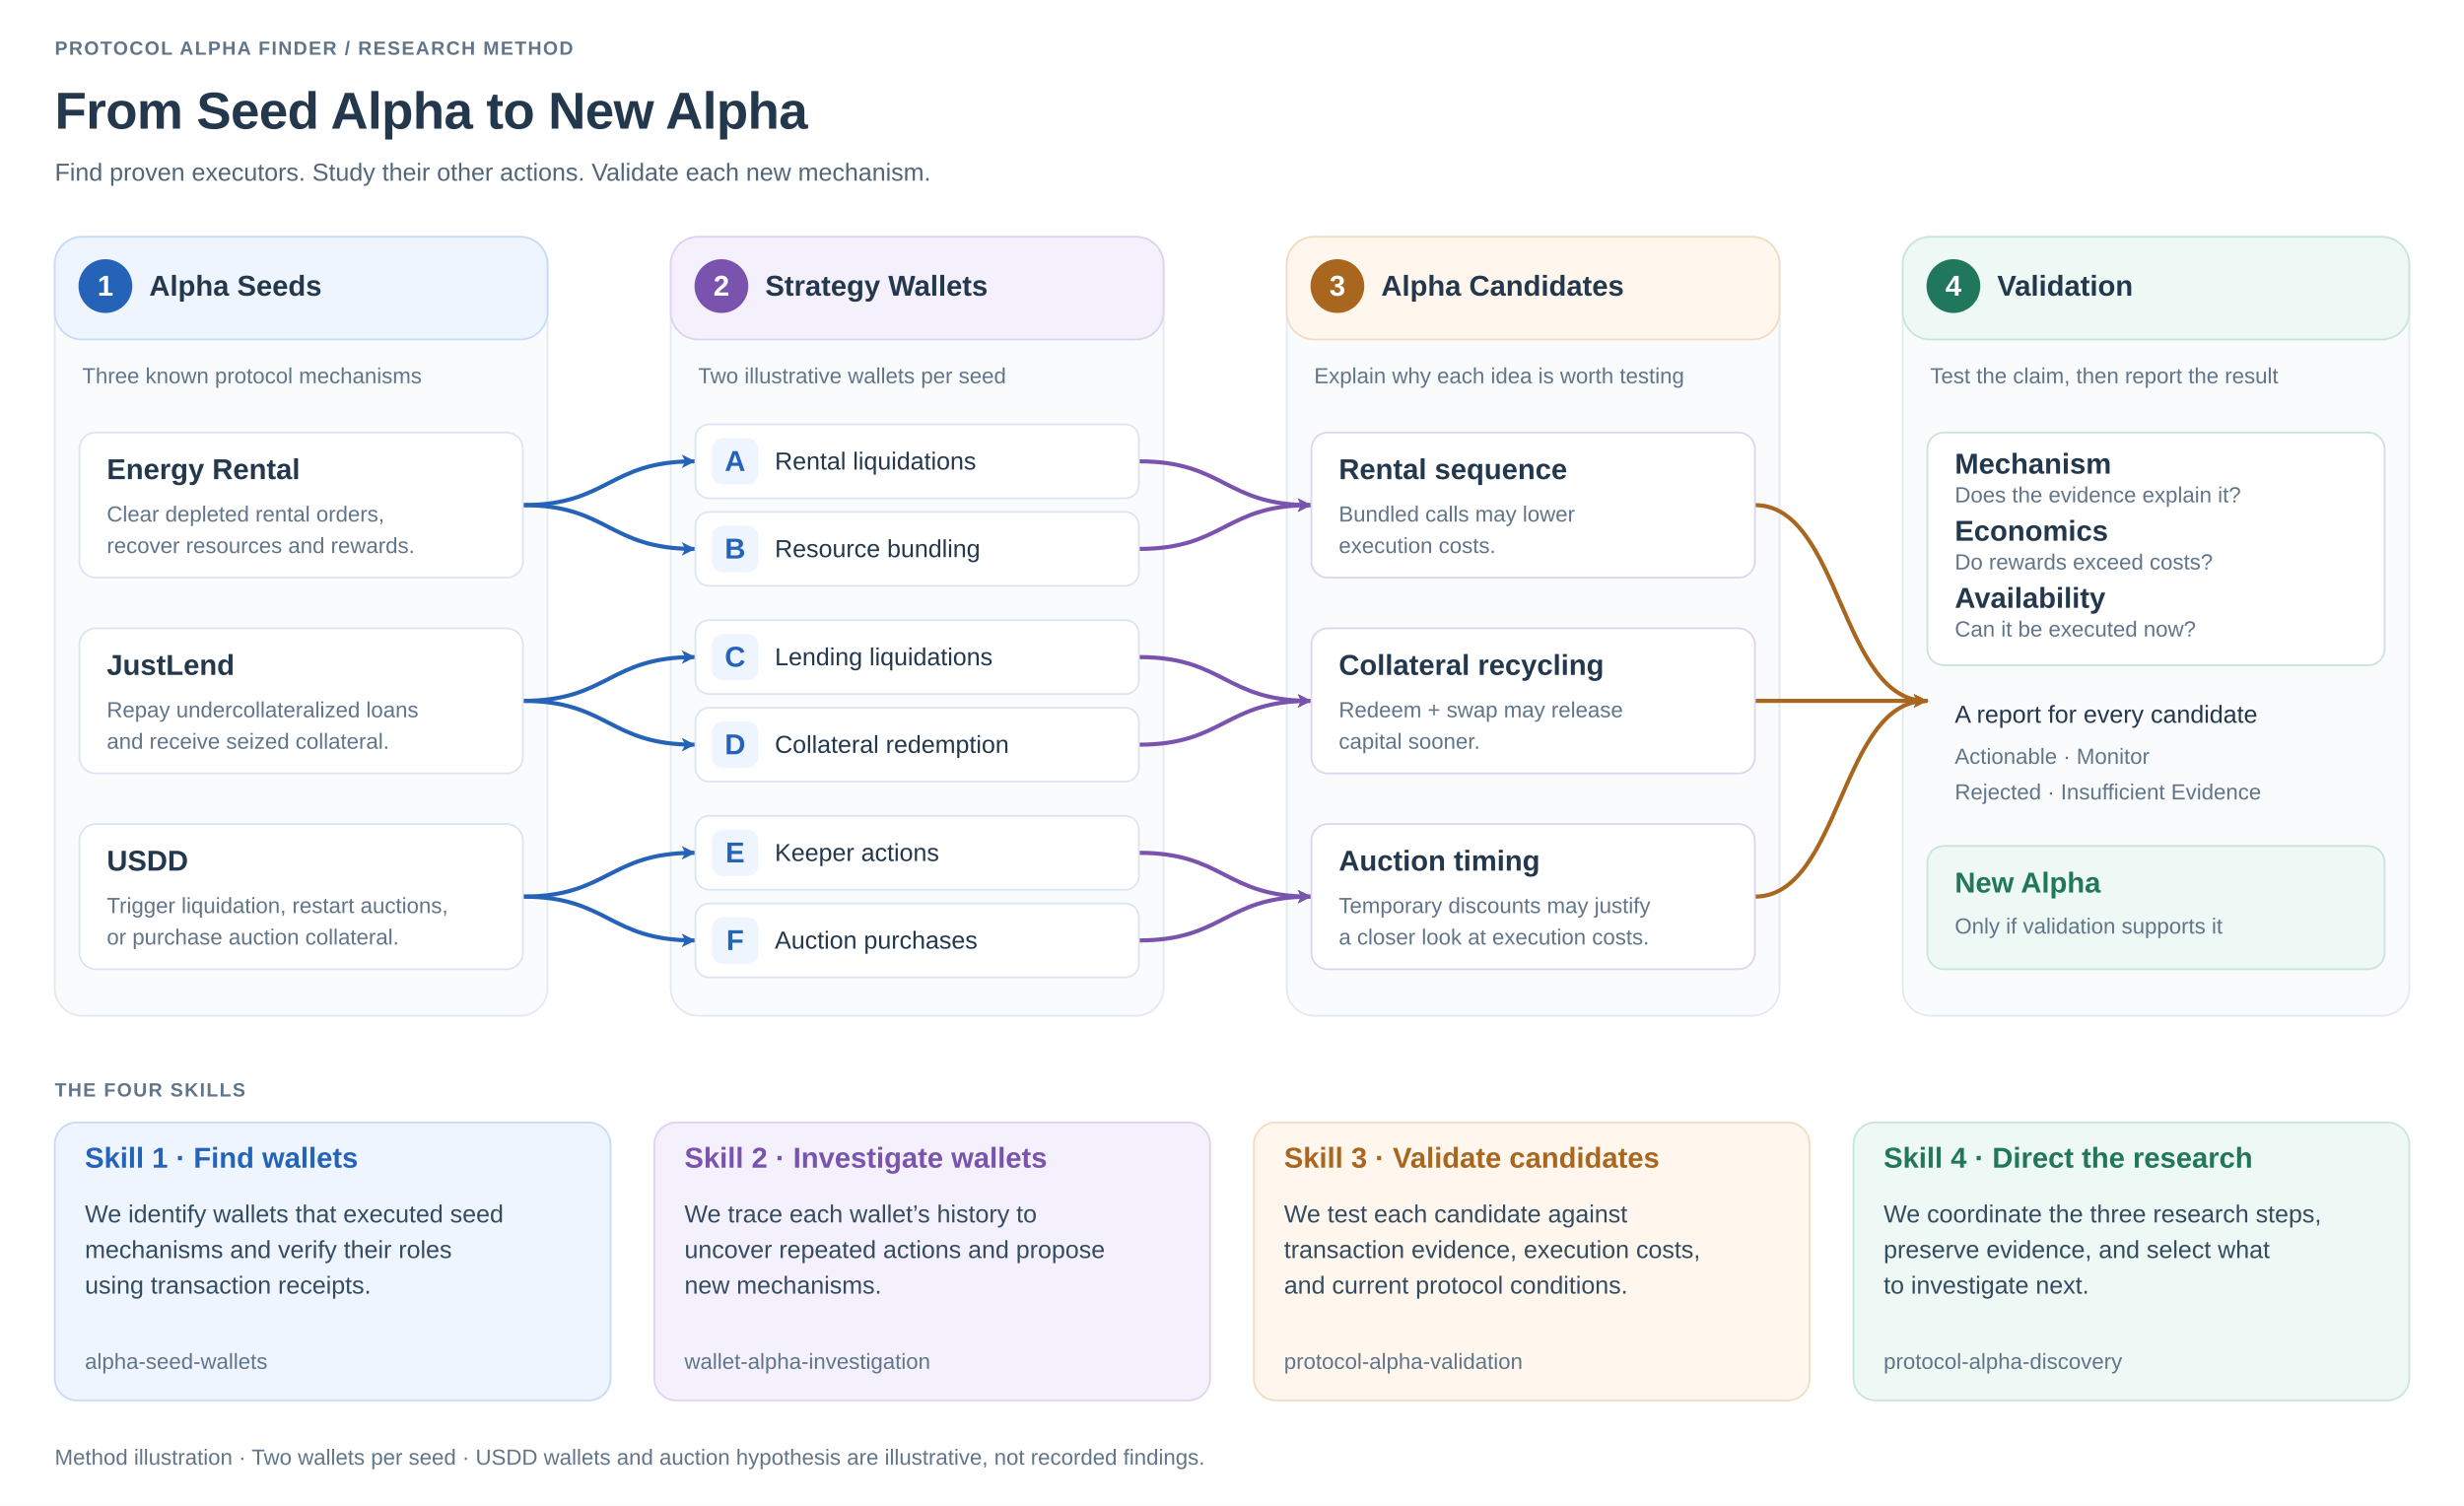
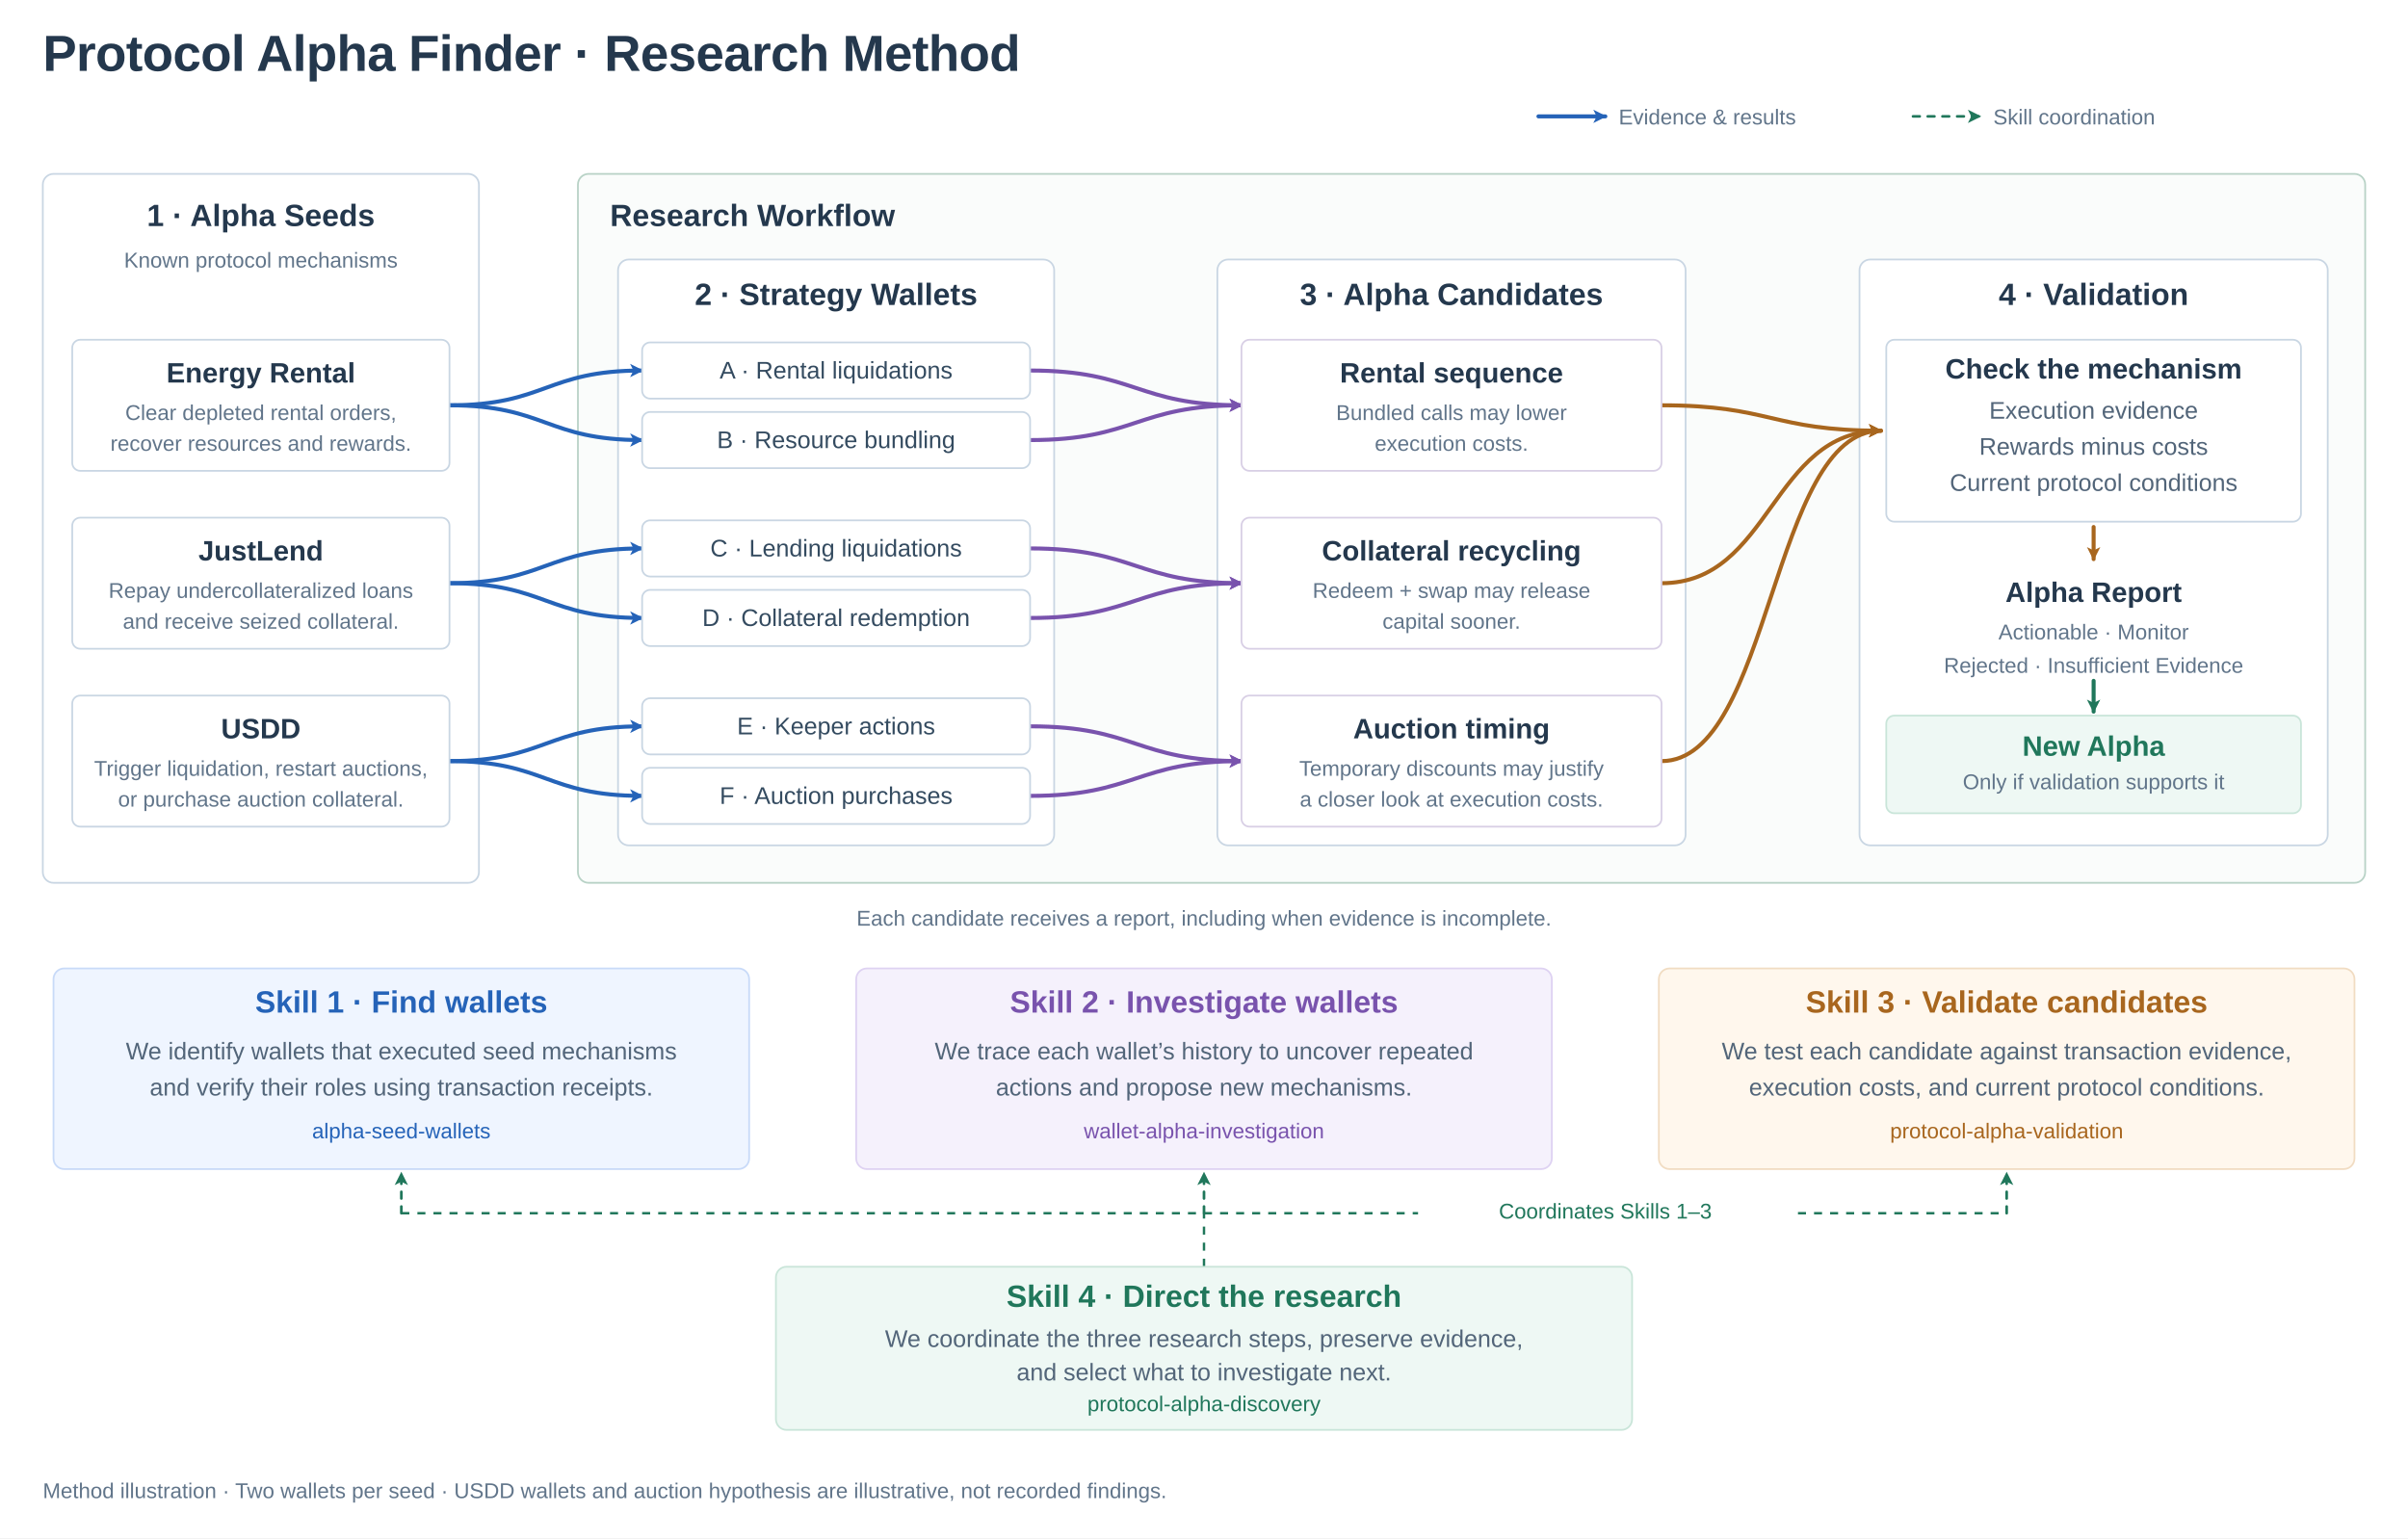
- <svg xmlns="http://www.w3.org/2000/svg" width="1800" height="1100" viewBox="0 0 1800 1100" role="img" aria-labelledby="title desc" xml:lang="en">
+ <svg xmlns="http://www.w3.org/2000/svg" width="1800" height="1150" viewBox="0 0 1800 1150" role="img" aria-labelledby="title desc" xml:lang="en">
  <defs>
    <marker id="a0" viewBox="0 0 10 10" refX="9" refY="5" markerWidth="10" markerHeight="10" markerUnits="userSpaceOnUse" orient="auto">
      <path d="M 0 0 L 10 5 L 0 10 L 2.5 5 Z" fill="#2563b8" />
    </marker>
    <marker id="a1" viewBox="0 0 10 10" refX="9" refY="5" markerWidth="10" markerHeight="10" markerUnits="userSpaceOnUse" orient="auto">
      <path d="M 0 0 L 10 5 L 0 10 L 2.5 5 Z" fill="#7953ad" />
    </marker>
    <marker id="a2" viewBox="0 0 10 10" refX="9" refY="5" markerWidth="10" markerHeight="10" markerUnits="userSpaceOnUse" orient="auto">
      <path d="M 0 0 L 10 5 L 0 10 L 2.5 5 Z" fill="#a8661e" />
    </marker>
    <marker id="a3" viewBox="0 0 10 10" refX="9" refY="5" markerWidth="10" markerHeight="10" markerUnits="userSpaceOnUse" orient="auto">
      <path d="M 0 0 L 10 5 L 0 10 L 2.5 5 Z" fill="#20775b" />
    </marker>
  </defs>
  <style>
text { font-family: Arial, 'PingFang SC', 'Microsoft YaHei', sans-serif; fill:#24384d; }
.title { font-size:38px; font-weight:700; letter-spacing:-.4px; }
.heading { font-size:23px; font-weight:650; }
.node { font-size:21px; font-weight:600; }
.body { font-size:18px; fill:#526579; }
.small { font-size:16px; fill:#61758a; }
.code { font-family:'SFMono-Regular',Consolas,monospace; font-size:16px; }
.label { font-size:14px; font-weight:650; letter-spacing:1px; fill:#61758a; }
</style>
-   <rect x="0" y="0" width="1800" height="1100" rx="0" fill="#ffffff" stroke="none" stroke-width="1.3" />
-   <text x="40" y="40" class="label" text-anchor="start">PROTOCOL ALPHA FINDER  /  RESEARCH METHOD</text>
-   <text x="40" y="94" class="title" text-anchor="start">From Seed Alpha to New Alpha</text>
-   <text x="40" y="132" class="body" text-anchor="start">Find proven executors. Study their other actions. Validate each new mechanism.</text>
-   <rect x="40" y="173" width="360" height="569" rx="20" fill="#fafbfd" stroke="#e3e9f0" stroke-width="1.3" />
-   <rect x="40" y="173" width="360" height="75" rx="20" fill="#eff5ff" stroke="#c8daf8" stroke-width="1.3" />
-   <rect x="58" y="190" width="38" height="38" rx="19" fill="#2563b8" stroke="#2563b8" stroke-width="1.3" />
-   <text x="77" y="216" class="node" text-anchor="middle" style="fill:#ffffff">1</text>
-   <text x="109" y="216" class="node" text-anchor="start">Alpha Seeds</text>
-   <text x="60" y="280" class="small" text-anchor="start">Three known protocol mechanisms</text>
-   <rect x="490" y="173" width="360" height="569" rx="20" fill="#fafbfd" stroke="#e3e9f0" stroke-width="1.3" />
-   <rect x="490" y="173" width="360" height="75" rx="20" fill="#f5f1fc" stroke="#ded2f2" stroke-width="1.3" />
-   <rect x="508" y="190" width="38" height="38" rx="19" fill="#7953ad" stroke="#7953ad" stroke-width="1.3" />
-   <text x="527" y="216" class="node" text-anchor="middle" style="fill:#ffffff">2</text>
-   <text x="559" y="216" class="node" text-anchor="start">Strategy Wallets</text>
-   <text x="510" y="280" class="small" text-anchor="start">Two illustrative wallets per seed</text>
-   <rect x="940" y="173" width="360" height="569" rx="20" fill="#fafbfd" stroke="#e3e9f0" stroke-width="1.3" />
-   <rect x="940" y="173" width="360" height="75" rx="20" fill="#fff7ed" stroke="#f1dcc2" stroke-width="1.3" />
-   <rect x="958" y="190" width="38" height="38" rx="19" fill="#a8661e" stroke="#a8661e" stroke-width="1.3" />
-   <text x="977" y="216" class="node" text-anchor="middle" style="fill:#ffffff">3</text>
-   <text x="1009" y="216" class="node" text-anchor="start">Alpha Candidates</text>
-   <text x="960" y="280" class="small" text-anchor="start">Explain why each idea is worth testing</text>
-   <rect x="1390" y="173" width="370" height="569" rx="20" fill="#fafbfd" stroke="#e3e9f0" stroke-width="1.3" />
-   <rect x="1390" y="173" width="370" height="75" rx="20" fill="#eef8f4" stroke="#c9e5d9" stroke-width="1.3" />
-   <rect x="1408" y="190" width="38" height="38" rx="19" fill="#20775b" stroke="#20775b" stroke-width="1.3" />
-   <text x="1427" y="216" class="node" text-anchor="middle" style="fill:#ffffff">4</text>
-   <text x="1459" y="216" class="node" text-anchor="start">Validation</text>
-   <text x="1410" y="280" class="small" text-anchor="start">Test the claim, then report the result</text>
-   <path data-kind="seed-wallet" d="M 382 369 C 444.5 369 444.5 337 507 337" stroke="#2563b8" stroke-width="3" fill="none" stroke-linecap="round" marker-end="url(#a0)" />
-   <path data-kind="seed-wallet" d="M 382 369 C 444.5 369 444.5 401 507 401" stroke="#2563b8" stroke-width="3" fill="none" stroke-linecap="round" marker-end="url(#a0)" />
-   <path data-kind="seed-wallet" d="M 382 512 C 444.5 512 444.5 480 507 480" stroke="#2563b8" stroke-width="3" fill="none" stroke-linecap="round" marker-end="url(#a0)" />
-   <path data-kind="seed-wallet" d="M 382 512 C 444.5 512 444.5 544 507 544" stroke="#2563b8" stroke-width="3" fill="none" stroke-linecap="round" marker-end="url(#a0)" />
-   <path data-kind="seed-wallet" d="M 382 655 C 444.5 655 444.5 623 507 623" stroke="#2563b8" stroke-width="3" fill="none" stroke-linecap="round" marker-end="url(#a0)" />
-   <path data-kind="seed-wallet" d="M 382 655 C 444.5 655 444.5 687 507 687" stroke="#2563b8" stroke-width="3" fill="none" stroke-linecap="round" marker-end="url(#a0)" />
-   <path data-kind="wallet-candidate" d="M 832 337 C 894.5 337 894.5 369 957 369" stroke="#7953ad" stroke-width="3" fill="none" stroke-linecap="round" marker-end="url(#a1)" />
-   <path data-kind="wallet-candidate" d="M 832 401 C 894.5 401 894.5 369 957 369" stroke="#7953ad" stroke-width="3" fill="none" stroke-linecap="round" marker-end="url(#a1)" />
-   <path data-kind="wallet-candidate" d="M 832 480 C 894.5 480 894.5 512 957 512" stroke="#7953ad" stroke-width="3" fill="none" stroke-linecap="round" marker-end="url(#a1)" />
-   <path data-kind="wallet-candidate" d="M 832 544 C 894.5 544 894.5 512 957 512" stroke="#7953ad" stroke-width="3" fill="none" stroke-linecap="round" marker-end="url(#a1)" />
-   <path data-kind="wallet-candidate" d="M 832 623 C 894.5 623 894.5 655 957 655" stroke="#7953ad" stroke-width="3" fill="none" stroke-linecap="round" marker-end="url(#a1)" />
-   <path data-kind="wallet-candidate" d="M 832 687 C 894.5 687 894.5 655 957 655" stroke="#7953ad" stroke-width="3" fill="none" stroke-linecap="round" marker-end="url(#a1)" />
-   <path data-kind="candidate-validation" d="M 1282 369 C 1344.5 369 1344.5 512 1407 512" stroke="#a8661e" stroke-width="3" fill="none" stroke-linecap="round" marker-end="url(#a2)" />
-   <path data-kind="candidate-validation" d="M 1282 512 C 1344.5 512 1344.5 512 1407 512" stroke="#a8661e" stroke-width="3" fill="none" stroke-linecap="round" marker-end="url(#a2)" />
-   <path data-kind="candidate-validation" d="M 1282 655 C 1344.5 655 1344.5 512 1407 512" stroke="#a8661e" stroke-width="3" fill="none" stroke-linecap="round" marker-end="url(#a2)" />
-   <rect x="58" y="316" width="324" height="106" rx="12" fill="#ffffff" stroke="#dce5ef" stroke-width="1.3" />
-   <text x="78" y="350" class="node" text-anchor="start">Energy Rental</text>
-   <text x="78" y="381" class="small" text-anchor="start">Clear depleted rental orders,</text>
-   <text x="78" y="404" class="small" text-anchor="start">recover resources and rewards.</text>
-   <rect x="958" y="316" width="324" height="106" rx="12" fill="#ffffff" stroke="#ded4ed" stroke-width="1.3" />
-   <text x="978" y="350" class="node" text-anchor="start">Rental sequence</text>
-   <text x="978" y="381" class="small" text-anchor="start">Bundled calls may lower</text>
-   <text x="978" y="404" class="small" text-anchor="start">execution costs.</text>
-   <rect x="58" y="459" width="324" height="106" rx="12" fill="#ffffff" stroke="#dce5ef" stroke-width="1.3" />
-   <text x="78" y="493" class="node" text-anchor="start">JustLend</text>
-   <text x="78" y="524" class="small" text-anchor="start">Repay undercollateralized loans</text>
-   <text x="78" y="547" class="small" text-anchor="start">and receive seized collateral.</text>
-   <rect x="958" y="459" width="324" height="106" rx="12" fill="#ffffff" stroke="#ded4ed" stroke-width="1.3" />
-   <text x="978" y="493" class="node" text-anchor="start">Collateral recycling</text>
-   <text x="978" y="524" class="small" text-anchor="start">Redeem + swap may release</text>
-   <text x="978" y="547" class="small" text-anchor="start">capital sooner.</text>
-   <rect x="58" y="602" width="324" height="106" rx="12" fill="#ffffff" stroke="#dce5ef" stroke-width="1.3" />
-   <text x="78" y="636" class="node" text-anchor="start">USDD</text>
-   <text x="78" y="667" class="small" text-anchor="start">Trigger liquidation, restart auctions,</text>
-   <text x="78" y="690" class="small" text-anchor="start">or purchase auction collateral.</text>
-   <rect x="958" y="602" width="324" height="106" rx="12" fill="#ffffff" stroke="#ded4ed" stroke-width="1.3" />
-   <text x="978" y="636" class="node" text-anchor="start">Auction timing</text>
-   <text x="978" y="667" class="small" text-anchor="start">Temporary discounts may justify</text>
-   <text x="978" y="690" class="small" text-anchor="start">a closer look at execution costs.</text>
-   <rect x="508" y="310" width="324" height="54" rx="10" fill="#ffffff" stroke="#dce5ef" stroke-width="1.3" />
-   <rect x="520" y="320" width="34" height="34" rx="8" fill="#eff5ff" stroke="none" stroke-width="1.3" />
-   <text x="537" y="344" class="node" text-anchor="middle" style="fill:#2563b8">A</text>
-   <text x="566" y="343" class="body" text-anchor="start" style="fill:#24384d">Rental liquidations</text>
-   <rect x="508" y="374" width="324" height="54" rx="10" fill="#ffffff" stroke="#dce5ef" stroke-width="1.3" />
-   <rect x="520" y="384" width="34" height="34" rx="8" fill="#eff5ff" stroke="none" stroke-width="1.3" />
-   <text x="537" y="408" class="node" text-anchor="middle" style="fill:#2563b8">B</text>
-   <text x="566" y="407" class="body" text-anchor="start" style="fill:#24384d">Resource bundling</text>
-   <rect x="508" y="453" width="324" height="54" rx="10" fill="#ffffff" stroke="#dce5ef" stroke-width="1.3" />
-   <rect x="520" y="463" width="34" height="34" rx="8" fill="#eff5ff" stroke="none" stroke-width="1.3" />
-   <text x="537" y="487" class="node" text-anchor="middle" style="fill:#2563b8">C</text>
-   <text x="566" y="486" class="body" text-anchor="start" style="fill:#24384d">Lending liquidations</text>
-   <rect x="508" y="517" width="324" height="54" rx="10" fill="#ffffff" stroke="#dce5ef" stroke-width="1.3" />
-   <rect x="520" y="527" width="34" height="34" rx="8" fill="#eff5ff" stroke="none" stroke-width="1.3" />
-   <text x="537" y="551" class="node" text-anchor="middle" style="fill:#2563b8">D</text>
-   <text x="566" y="550" class="body" text-anchor="start" style="fill:#24384d">Collateral redemption</text>
-   <rect x="508" y="596" width="324" height="54" rx="10" fill="#ffffff" stroke="#dce5ef" stroke-width="1.3" />
-   <rect x="520" y="606" width="34" height="34" rx="8" fill="#eff5ff" stroke="none" stroke-width="1.3" />
-   <text x="537" y="630" class="node" text-anchor="middle" style="fill:#2563b8">E</text>
-   <text x="566" y="629" class="body" text-anchor="start" style="fill:#24384d">Keeper actions</text>
-   <rect x="508" y="660" width="324" height="54" rx="10" fill="#ffffff" stroke="#dce5ef" stroke-width="1.3" />
-   <rect x="520" y="670" width="34" height="34" rx="8" fill="#eff5ff" stroke="none" stroke-width="1.3" />
-   <text x="537" y="694" class="node" text-anchor="middle" style="fill:#2563b8">F</text>
-   <text x="566" y="693" class="body" text-anchor="start" style="fill:#24384d">Auction purchases</text>
-   <rect x="1408" y="316" width="334" height="170" rx="12" fill="#ffffff" stroke="#c9e5d9" stroke-width="1.3" />
-   <text x="1428" y="346" class="node" text-anchor="start">Mechanism</text>
-   <text x="1428" y="367" class="small" text-anchor="start">Does the evidence explain it?</text>
-   <text x="1428" y="395" class="node" text-anchor="start">Economics</text>
-   <text x="1428" y="416" class="small" text-anchor="start">Do rewards exceed costs?</text>
-   <text x="1428" y="444" class="node" text-anchor="start">Availability</text>
-   <text x="1428" y="465" class="small" text-anchor="start">Can it be executed now?</text>
-   <text x="1428" y="528" class="body" text-anchor="start" style="fill:#24384d">A report for every candidate</text>
-   <text x="1428" y="558" class="small" text-anchor="start">Actionable · Monitor</text>
-   <text x="1428" y="584" class="small" text-anchor="start">Rejected · Insufficient Evidence</text>
-   <rect x="1408" y="618" width="334" height="90" rx="12" fill="#eef8f4" stroke="#c9e5d9" stroke-width="1.3" />
-   <text x="1428" y="652" class="node" text-anchor="start" style="fill:#20775b">New Alpha</text>
-   <text x="1428" y="682" class="small" text-anchor="start">Only if validation supports it</text>
-   <text x="40" y="801" class="label" text-anchor="start">THE FOUR SKILLS</text>
-   <rect x="40" y="820" width="406" height="203" rx="16" fill="#eff5ff" stroke="#c8daf8" stroke-width="1.3" />
-   <text x="62" y="853" class="node" text-anchor="start" style="fill:#2563b8">Skill 1 · Find wallets</text>
-   <text x="62" y="893" class="body" text-anchor="start" style="fill:#344b60">We identify wallets that executed seed</text>
-   <text x="62" y="919" class="body" text-anchor="start" style="fill:#344b60">mechanisms and verify their roles</text>
-   <text x="62" y="945" class="body" text-anchor="start" style="fill:#344b60">using transaction receipts.</text>
-   <text x="62" y="1000" class="small" text-anchor="start">alpha-seed-wallets</text>
-   <rect x="478" y="820" width="406" height="203" rx="16" fill="#f5f1fc" stroke="#ded2f2" stroke-width="1.3" />
-   <text x="500" y="853" class="node" text-anchor="start" style="fill:#7953ad">Skill 2 · Investigate wallets</text>
-   <text x="500" y="893" class="body" text-anchor="start" style="fill:#344b60">We trace each wallet’s history to</text>
-   <text x="500" y="919" class="body" text-anchor="start" style="fill:#344b60">uncover repeated actions and propose</text>
-   <text x="500" y="945" class="body" text-anchor="start" style="fill:#344b60">new mechanisms.</text>
-   <text x="500" y="1000" class="small" text-anchor="start">wallet-alpha-investigation</text>
-   <rect x="916" y="820" width="406" height="203" rx="16" fill="#fff7ed" stroke="#f1dcc2" stroke-width="1.3" />
-   <text x="938" y="853" class="node" text-anchor="start" style="fill:#a8661e">Skill 3 · Validate candidates</text>
-   <text x="938" y="893" class="body" text-anchor="start" style="fill:#344b60">We test each candidate against</text>
-   <text x="938" y="919" class="body" text-anchor="start" style="fill:#344b60">transaction evidence, execution costs,</text>
-   <text x="938" y="945" class="body" text-anchor="start" style="fill:#344b60">and current protocol conditions.</text>
-   <text x="938" y="1000" class="small" text-anchor="start">protocol-alpha-validation</text>
-   <rect x="1354" y="820" width="406" height="203" rx="16" fill="#eef8f4" stroke="#c9e5d9" stroke-width="1.3" />
-   <text x="1376" y="853" class="node" text-anchor="start" style="fill:#20775b">Skill 4 · Direct the research</text>
-   <text x="1376" y="893" class="body" text-anchor="start" style="fill:#344b60">We coordinate the three research steps,</text>
-   <text x="1376" y="919" class="body" text-anchor="start" style="fill:#344b60">preserve evidence, and select what</text>
-   <text x="1376" y="945" class="body" text-anchor="start" style="fill:#344b60">to investigate next.</text>
-   <text x="1376" y="1000" class="small" text-anchor="start">protocol-alpha-discovery</text>
-   <text x="40" y="1070" class="small" text-anchor="start">Method illustration · Two wallets per seed · USDD wallets and auction hypothesis are illustrative, not recorded findings.</text>
+   <rect x="0" y="0" width="1800" height="1150" rx="0" fill="#ffffff" stroke="none" stroke-width="1.3" />
+   <text x="32" y="53" class="title" text-anchor="start">Protocol Alpha Finder · Research Method</text>
+   <path data-kind="legend-flow" d="M 1150 87 C 1175.0 87 1175.0 87 1200 87" stroke="#2563b8" stroke-width="3" fill="none" stroke-linecap="round" marker-end="url(#a0)" />
+   <text x="1210" y="93" class="small" text-anchor="start">Evidence &amp; results</text>
+   <path data-kind="legend-coordination" d="M 1430 87 C 1455.0 87 1455.0 87 1480 87" stroke="#20775b" stroke-width="2" fill="none" stroke-linecap="round" marker-end="url(#a3)" stroke-dasharray="5 6" />
+   <text x="1490" y="93" class="small" text-anchor="start">Skill coordination</text>
+   <rect x="32" y="130" width="326" height="530" rx="8" fill="#ffffff" stroke="#c9d6e3" stroke-width="1.3" />
+   <text x="195" y="169" class="heading" text-anchor="middle">1 · Alpha Seeds</text>
+   <text x="195" y="200" class="small" text-anchor="middle">Known protocol mechanisms</text>
+   <rect x="432" y="130" width="1336" height="530" rx="8" fill="#fafcfb" stroke="#b8d2c6" stroke-width="1.3" />
+   <text x="456" y="169" class="heading" text-anchor="start">Research Workflow</text>
+   <rect x="462" y="194" width="326" height="438" rx="8" fill="#ffffff" stroke="#c9d6e3" stroke-width="1.3" />
+   <text x="625.0" y="228" class="heading" text-anchor="middle">2 · Strategy Wallets</text>
+   <rect x="910" y="194" width="350" height="438" rx="8" fill="#ffffff" stroke="#c9d6e3" stroke-width="1.3" />
+   <text x="1085.0" y="228" class="heading" text-anchor="middle">3 · Alpha Candidates</text>
+   <rect x="1390" y="194" width="350" height="438" rx="8" fill="#ffffff" stroke="#c9d6e3" stroke-width="1.3" />
+   <text x="1565.0" y="228" class="heading" text-anchor="middle">4 · Validation</text>
+   <path data-kind="seed-wallet" d="M 336 303 C 408.0 303 408.0 277 480 277" stroke="#2563b8" stroke-width="3" fill="none" stroke-linecap="round" marker-end="url(#a0)" />
+   <path data-kind="seed-wallet" d="M 336 303 C 408.0 303 408.0 329 480 329" stroke="#2563b8" stroke-width="3" fill="none" stroke-linecap="round" marker-end="url(#a0)" />
+   <path data-kind="seed-wallet" d="M 336 436 C 408.0 436 408.0 410 480 410" stroke="#2563b8" stroke-width="3" fill="none" stroke-linecap="round" marker-end="url(#a0)" />
+   <path data-kind="seed-wallet" d="M 336 436 C 408.0 436 408.0 462 480 462" stroke="#2563b8" stroke-width="3" fill="none" stroke-linecap="round" marker-end="url(#a0)" />
+   <path data-kind="seed-wallet" d="M 336 569 C 408.0 569 408.0 543 480 543" stroke="#2563b8" stroke-width="3" fill="none" stroke-linecap="round" marker-end="url(#a0)" />
+   <path data-kind="seed-wallet" d="M 336 569 C 408.0 569 408.0 595 480 595" stroke="#2563b8" stroke-width="3" fill="none" stroke-linecap="round" marker-end="url(#a0)" />
+   <path data-kind="wallet-candidate" d="M 770 277 C 849.0 277 849.0 303 928 303" stroke="#7953ad" stroke-width="3" fill="none" stroke-linecap="round" marker-end="url(#a1)" />
+   <path data-kind="wallet-candidate" d="M 770 329 C 849.0 329 849.0 303 928 303" stroke="#7953ad" stroke-width="3" fill="none" stroke-linecap="round" marker-end="url(#a1)" />
+   <path data-kind="wallet-candidate" d="M 770 410 C 849.0 410 849.0 436 928 436" stroke="#7953ad" stroke-width="3" fill="none" stroke-linecap="round" marker-end="url(#a1)" />
+   <path data-kind="wallet-candidate" d="M 770 462 C 849.0 462 849.0 436 928 436" stroke="#7953ad" stroke-width="3" fill="none" stroke-linecap="round" marker-end="url(#a1)" />
+   <path data-kind="wallet-candidate" d="M 770 543 C 849.0 543 849.0 569 928 569" stroke="#7953ad" stroke-width="3" fill="none" stroke-linecap="round" marker-end="url(#a1)" />
+   <path data-kind="wallet-candidate" d="M 770 595 C 849.0 595 849.0 569 928 569" stroke="#7953ad" stroke-width="3" fill="none" stroke-linecap="round" marker-end="url(#a1)" />
+   <path data-kind="candidate-validation" d="M 1242 303 C 1324.0 303 1324.0 322 1406 322" stroke="#a8661e" stroke-width="3" fill="none" stroke-linecap="round" marker-end="url(#a2)" />
+   <path data-kind="candidate-validation" d="M 1242 436 C 1324.0 436 1324.0 322 1406 322" stroke="#a8661e" stroke-width="3" fill="none" stroke-linecap="round" marker-end="url(#a2)" />
+   <path data-kind="candidate-validation" d="M 1242 569 C 1324.0 569 1324.0 322 1406 322" stroke="#a8661e" stroke-width="3" fill="none" stroke-linecap="round" marker-end="url(#a2)" />
+   <rect x="54" y="254" width="282" height="98" rx="6" fill="#ffffff" stroke="#c9d6e3" stroke-width="1.3" />
+   <text x="195" y="286" class="node" text-anchor="middle">Energy Rental</text>
+   <text x="195" y="314" class="small" text-anchor="middle">Clear depleted rental orders,</text>
+   <text x="195" y="337" class="small" text-anchor="middle">recover resources and rewards.</text>
+   <rect x="928" y="254" width="314" height="98" rx="6" fill="#ffffff" stroke="#d8cfe5" stroke-width="1.3" />
+   <text x="1085" y="286" class="node" text-anchor="middle">Rental sequence</text>
+   <text x="1085" y="314" class="small" text-anchor="middle">Bundled calls may lower</text>
+   <text x="1085" y="337" class="small" text-anchor="middle">execution costs.</text>
+   <rect x="54" y="387" width="282" height="98" rx="6" fill="#ffffff" stroke="#c9d6e3" stroke-width="1.3" />
+   <text x="195" y="419" class="node" text-anchor="middle">JustLend</text>
+   <text x="195" y="447" class="small" text-anchor="middle">Repay undercollateralized loans</text>
+   <text x="195" y="470" class="small" text-anchor="middle">and receive seized collateral.</text>
+   <rect x="928" y="387" width="314" height="98" rx="6" fill="#ffffff" stroke="#d8cfe5" stroke-width="1.3" />
+   <text x="1085" y="419" class="node" text-anchor="middle">Collateral recycling</text>
+   <text x="1085" y="447" class="small" text-anchor="middle">Redeem + swap may release</text>
+   <text x="1085" y="470" class="small" text-anchor="middle">capital sooner.</text>
+   <rect x="54" y="520" width="282" height="98" rx="6" fill="#ffffff" stroke="#c9d6e3" stroke-width="1.3" />
+   <text x="195" y="552" class="node" text-anchor="middle">USDD</text>
+   <text x="195" y="580" class="small" text-anchor="middle">Trigger liquidation, restart auctions,</text>
+   <text x="195" y="603" class="small" text-anchor="middle">or purchase auction collateral.</text>
+   <rect x="928" y="520" width="314" height="98" rx="6" fill="#ffffff" stroke="#d8cfe5" stroke-width="1.3" />
+   <text x="1085" y="552" class="node" text-anchor="middle">Auction timing</text>
+   <text x="1085" y="580" class="small" text-anchor="middle">Temporary discounts may justify</text>
+   <text x="1085" y="603" class="small" text-anchor="middle">a closer look at execution costs.</text>
+   <rect x="480" y="256" width="290" height="42" rx="6" fill="#ffffff" stroke="#c9d6e3" stroke-width="1.3" />
+   <text x="625" y="283" class="body" text-anchor="middle" style="fill:#344b60">A · Rental liquidations</text>
+   <rect x="480" y="308" width="290" height="42" rx="6" fill="#ffffff" stroke="#c9d6e3" stroke-width="1.3" />
+   <text x="625" y="335" class="body" text-anchor="middle" style="fill:#344b60">B · Resource bundling</text>
+   <rect x="480" y="389" width="290" height="42" rx="6" fill="#ffffff" stroke="#c9d6e3" stroke-width="1.3" />
+   <text x="625" y="416" class="body" text-anchor="middle" style="fill:#344b60">C · Lending liquidations</text>
+   <rect x="480" y="441" width="290" height="42" rx="6" fill="#ffffff" stroke="#c9d6e3" stroke-width="1.3" />
+   <text x="625" y="468" class="body" text-anchor="middle" style="fill:#344b60">D · Collateral redemption</text>
+   <rect x="480" y="522" width="290" height="42" rx="6" fill="#ffffff" stroke="#c9d6e3" stroke-width="1.3" />
+   <text x="625" y="549" class="body" text-anchor="middle" style="fill:#344b60">E · Keeper actions</text>
+   <rect x="480" y="574" width="290" height="42" rx="6" fill="#ffffff" stroke="#c9d6e3" stroke-width="1.3" />
+   <text x="625" y="601" class="body" text-anchor="middle" style="fill:#344b60">F · Auction purchases</text>
+   <rect x="1410" y="254" width="310" height="136" rx="6" fill="#ffffff" stroke="#c9d6e3" stroke-width="1.3" />
+   <text x="1565" y="283" class="node" text-anchor="middle">Check the mechanism</text>
+   <text x="1565" y="313" class="body" text-anchor="middle">Execution evidence</text>
+   <text x="1565" y="340" class="body" text-anchor="middle">Rewards minus costs</text>
+   <text x="1565" y="367" class="body" text-anchor="middle">Current protocol conditions</text>
+   <path data-kind="validation-report" d="M 1565 394 C 1565 406.0 1565 406.0 1565 418" stroke="#a8661e" stroke-width="3" fill="none" stroke-linecap="round" marker-end="url(#a2)" />
+   <text x="1565" y="450" class="node" text-anchor="middle">Alpha Report</text>
+   <text x="1565" y="478" class="small" text-anchor="middle">Actionable · Monitor</text>
+   <text x="1565" y="503" class="small" text-anchor="middle">Rejected · Insufficient Evidence</text>
+   <path data-kind="report-new-alpha" d="M 1565 509 C 1565 520.5 1565 520.5 1565 532" stroke="#20775b" stroke-width="3" fill="none" stroke-linecap="round" marker-end="url(#a3)" />
+   <rect x="1410" y="535" width="310" height="73" rx="6" fill="#eef8f4" stroke="#c9e5d9" stroke-width="1.3" />
+   <text x="1565" y="565" class="node" text-anchor="middle" style="fill:#20775b">New Alpha</text>
+   <text x="1565" y="590" class="small" text-anchor="middle">Only if validation supports it</text>
+   <text x="900" y="692" class="small" text-anchor="middle">Each candidate receives a report, including when evidence is incomplete.</text>
+   <rect x="40" y="724" width="520" height="150" rx="8" fill="#eff5ff" stroke="#c8daf8" stroke-width="1.3" />
+   <text x="300" y="757" class="heading" text-anchor="middle" style="fill:#2563b8">Skill 1 · Find wallets</text>
+   <text x="300" y="792" class="body" text-anchor="middle">We identify wallets that executed seed mechanisms</text>
+   <text x="300" y="819" class="body" text-anchor="middle">and verify their roles using transaction receipts.</text>
+   <text x="300" y="851" class="small" text-anchor="middle" style="fill:#2563b8">alpha-seed-wallets</text>
+   <rect x="640" y="724" width="520" height="150" rx="8" fill="#f5f1fc" stroke="#ded2f2" stroke-width="1.3" />
+   <text x="900" y="757" class="heading" text-anchor="middle" style="fill:#7953ad">Skill 2 · Investigate wallets</text>
+   <text x="900" y="792" class="body" text-anchor="middle">We trace each wallet’s history to uncover repeated</text>
+   <text x="900" y="819" class="body" text-anchor="middle">actions and propose new mechanisms.</text>
+   <text x="900" y="851" class="small" text-anchor="middle" style="fill:#7953ad">wallet-alpha-investigation</text>
+   <rect x="1240" y="724" width="520" height="150" rx="8" fill="#fff7ed" stroke="#f1dcc2" stroke-width="1.3" />
+   <text x="1500" y="757" class="heading" text-anchor="middle" style="fill:#a8661e">Skill 3 · Validate candidates</text>
+   <text x="1500" y="792" class="body" text-anchor="middle">We test each candidate against transaction evidence,</text>
+   <text x="1500" y="819" class="body" text-anchor="middle">execution costs, and current protocol conditions.</text>
+   <text x="1500" y="851" class="small" text-anchor="middle" style="fill:#a8661e">protocol-alpha-validation</text>
+   <path data-kind="coordination-bus" d="M 900 947 V 907 M 300 907 H 1500" fill="none" stroke="#20775b" stroke-width="1.8" stroke-dasharray="6 6" />
+   <path data-kind="skill-coordination" d="M 300 907 C 300 892.0 300 892.0 300 877" stroke="#20775b" stroke-width="2" fill="none" stroke-linecap="round" marker-end="url(#a3)" stroke-dasharray="5 6" />
+   <path data-kind="skill-coordination" d="M 900 907 C 900 892.0 900 892.0 900 877" stroke="#20775b" stroke-width="2" fill="none" stroke-linecap="round" marker-end="url(#a3)" stroke-dasharray="5 6" />
+   <path data-kind="skill-coordination" d="M 1500 907 C 1500 892.0 1500 892.0 1500 877" stroke="#20775b" stroke-width="2" fill="none" stroke-linecap="round" marker-end="url(#a3)" stroke-dasharray="5 6" />
+   <rect x="1060" y="891" width="280" height="29" rx="0" fill="#ffffff" stroke="none" stroke-width="1.3" />
+   <text x="1200" y="911" class="small" text-anchor="middle" style="fill:#20775b">Coordinates Skills 1–3</text>
+   <rect x="580" y="947" width="640" height="122" rx="8" fill="#eef8f4" stroke="#c9e5d9" stroke-width="1.3" />
+   <text x="900" y="977" class="heading" text-anchor="middle" style="fill:#20775b">Skill 4 · Direct the research</text>
+   <text x="900" y="1007" class="body" text-anchor="middle">We coordinate the three research steps, preserve evidence,</text>
+   <text x="900" y="1032" class="body" text-anchor="middle">and select what to investigate next.</text>
+   <text x="900" y="1055" class="small" text-anchor="middle" style="fill:#20775b">protocol-alpha-discovery</text>
+   <text x="32" y="1120" class="small" text-anchor="start">Method illustration · Two wallets per seed · USDD wallets and auction hypothesis are illustrative, not recorded findings.</text>
</svg>
